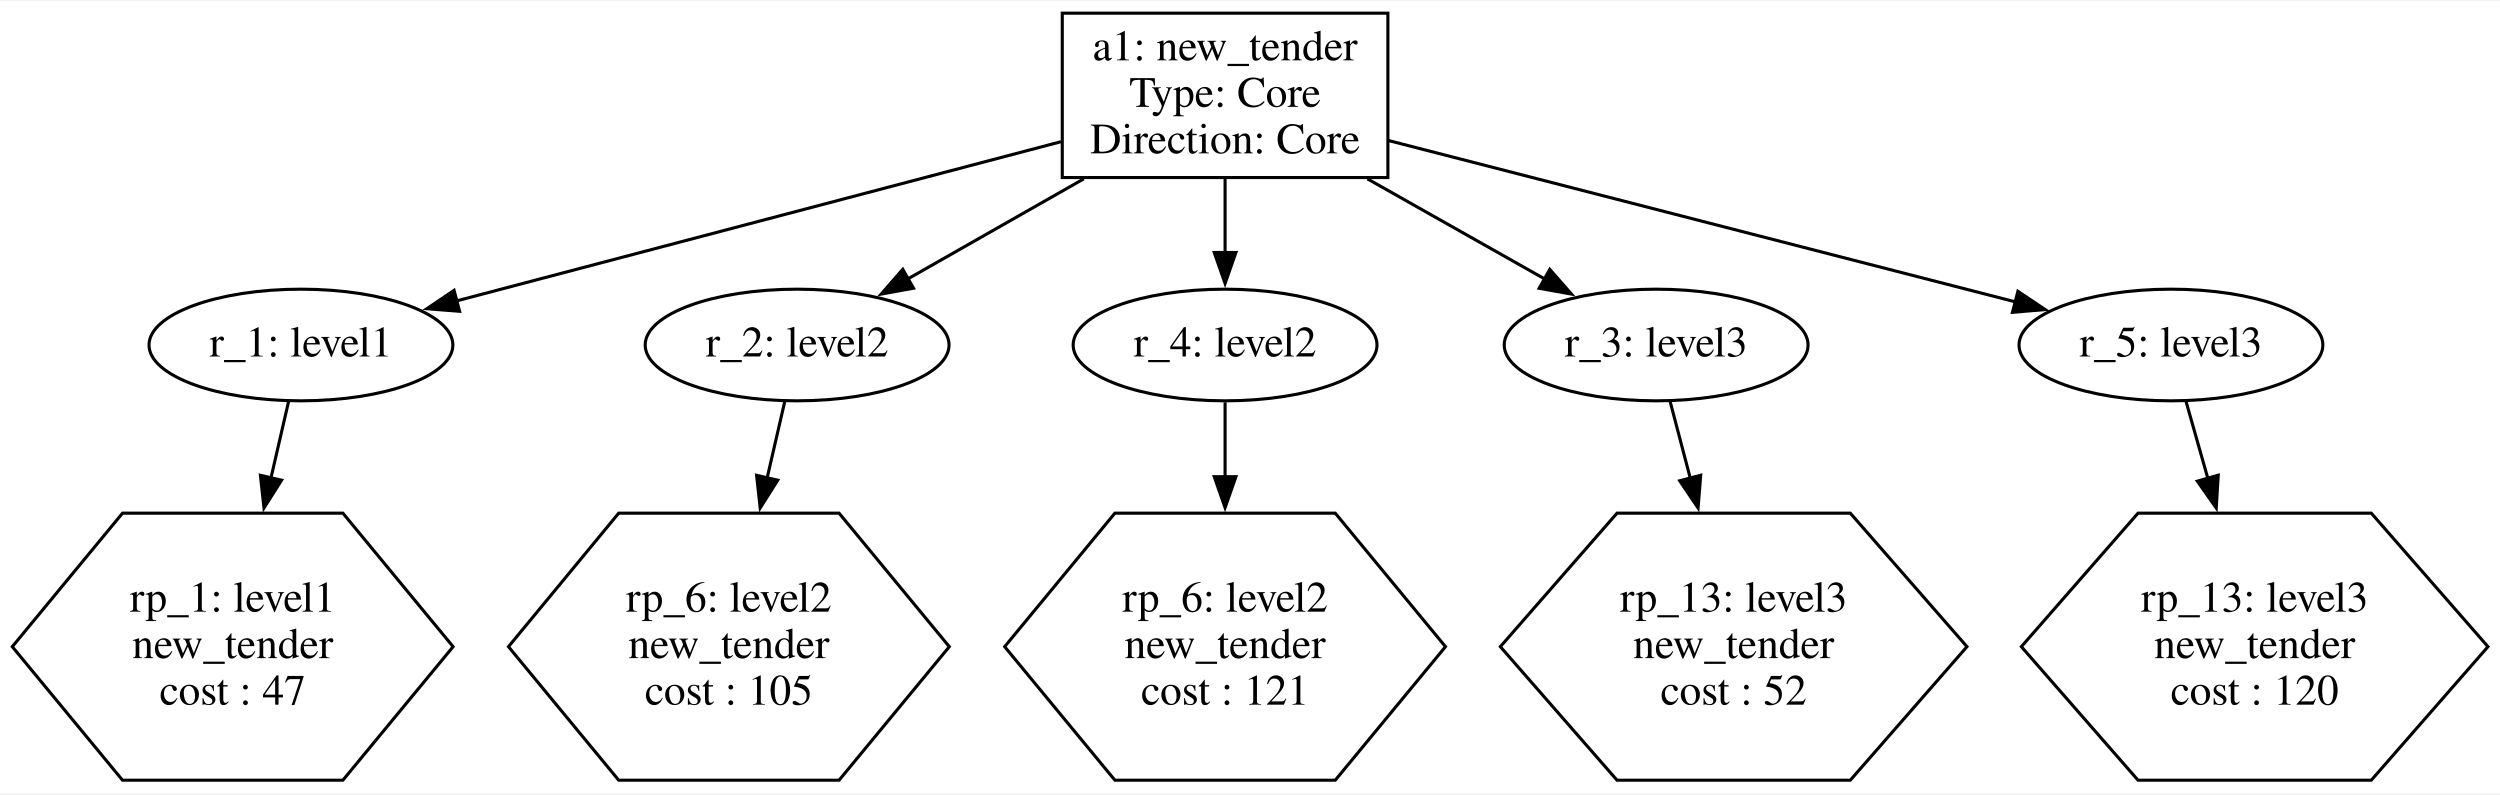
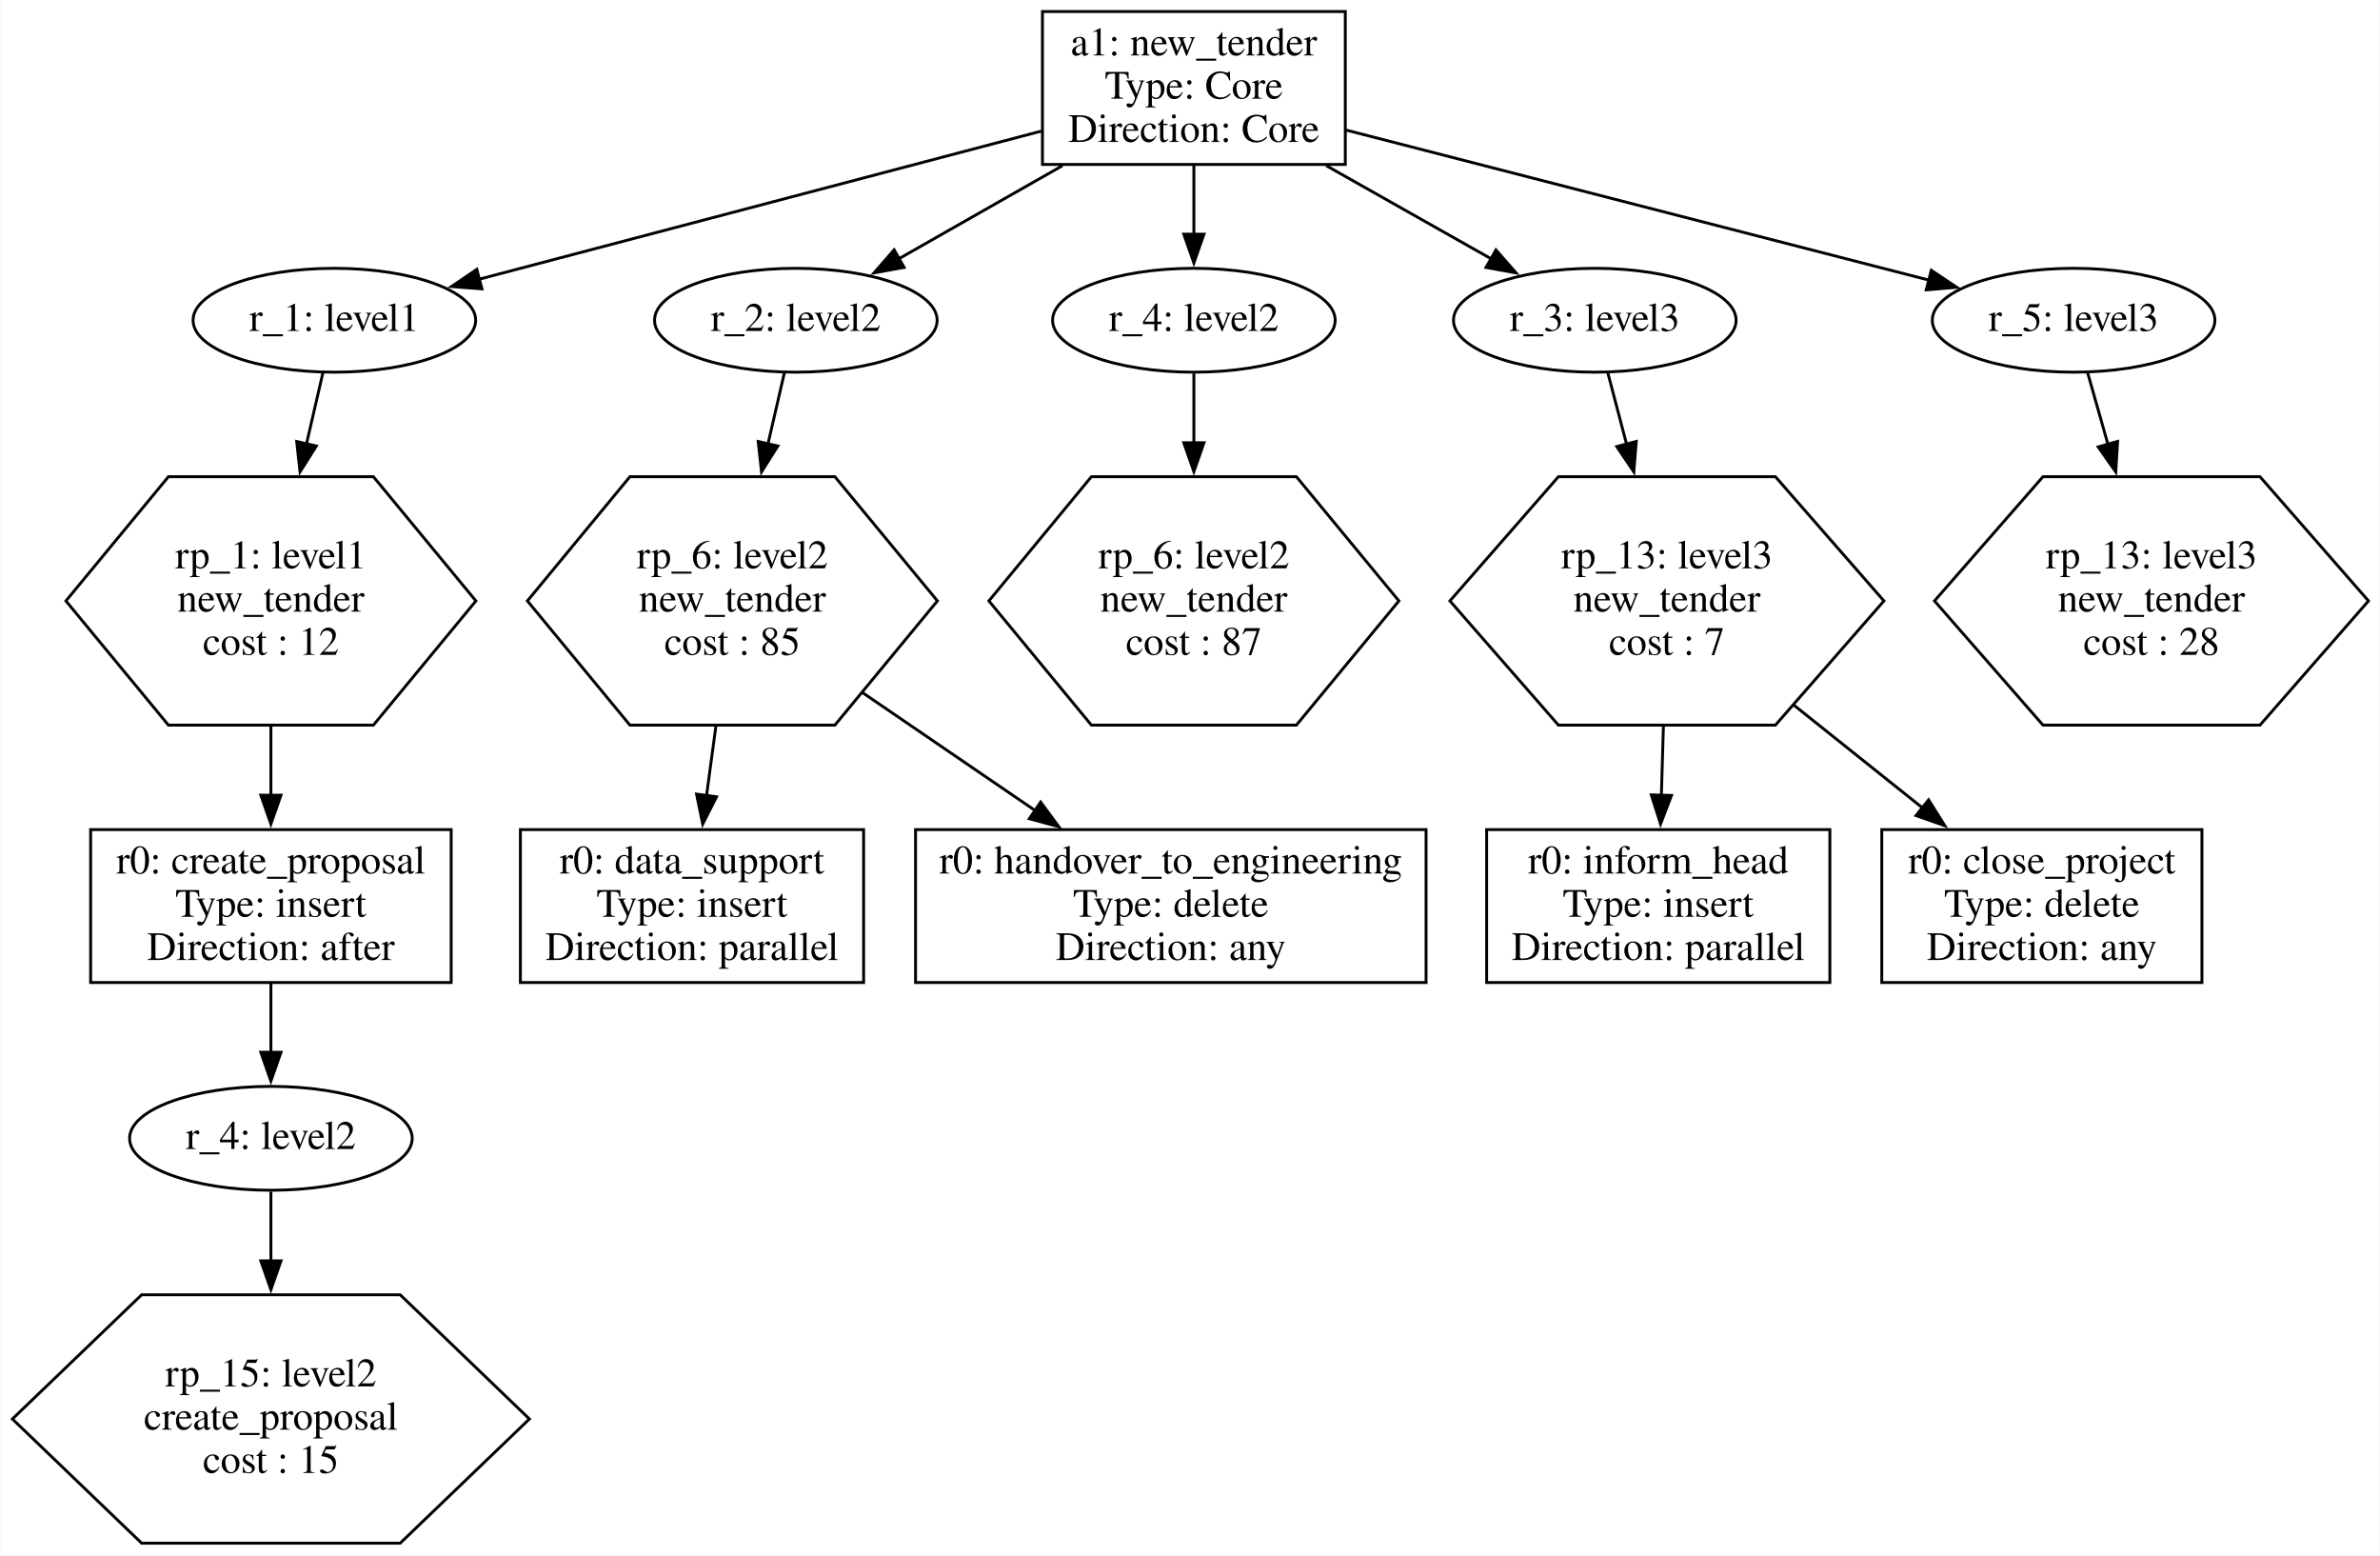
- <svg xmlns="http://www.w3.org/2000/svg" width="806pt" height="256pt" viewBox="0.00 0.00 806.15 255.55">
-   <g id="graph0" class="graph" transform="scale(1 1) rotate(0) translate(4 251.55)">
-     <polygon fill="white" stroke="none" points="-4,4 -4,-251.55 802.15,-251.55 802.15,4 -4,4" />
+ <svg xmlns="http://www.w3.org/2000/svg" width="825pt" height="539pt" viewBox="0.00 0.00 824.93 539.10">
+   <g id="graph0" class="graph" transform="scale(1 1) rotate(0) translate(4 535.1)">
+     <polygon fill="white" stroke="none" points="-4,4 -4,-535.1 820.93,-535.1 820.93,4 -4,4" />
    <g id="node1" class="node">
-       <polygon fill="none" stroke="black" points="443.54,-247.55 338.54,-247.55 338.54,-194.55 443.54,-194.55 443.54,-247.55" />
-       <text text-anchor="middle" x="391.04" y="-232.35" font-family="Times,serif" font-size="14.00">a1: new_tender </text>
-       <text text-anchor="middle" x="391.04" y="-217.35" font-family="Times,serif" font-size="14.00"> Type: Core </text>
-       <text text-anchor="middle" x="391.04" y="-202.35" font-family="Times,serif" font-size="14.00"> Direction: Core</text>
+       <polygon fill="none" stroke="black" points="462.31,-531.1 357.31,-531.1 357.31,-478.1 462.31,-478.1 462.31,-531.1" />
+       <text text-anchor="middle" x="409.81" y="-515.9" font-family="Times,serif" font-size="14.00">a1: new_tender </text>
+       <text text-anchor="middle" x="409.81" y="-500.9" font-family="Times,serif" font-size="14.00"> Type: Core </text>
+       <text text-anchor="middle" x="409.81" y="-485.9" font-family="Times,serif" font-size="14.00"> Direction: Core</text>
    </g>
    <g id="node2" class="node">
-       <ellipse fill="none" stroke="black" cx="93.04" cy="-140.55" rx="48.99" ry="18" />
-       <text text-anchor="middle" x="93.04" y="-136.85" font-family="Times,serif" font-size="14.00">r_1: level1</text>
+       <ellipse fill="none" stroke="black" cx="111.81" cy="-424.1" rx="48.99" ry="18" />
+       <text text-anchor="middle" x="111.81" y="-420.4" font-family="Times,serif" font-size="14.00">r_1: level1</text>
    </g>
    <g id="edge1" class="edge">
-       <path fill="none" stroke="black" d="M338.1,-206.1C282.98,-191.59 197.29,-169.01 143.21,-154.77" />
-       <polygon fill="black" stroke="black" points="144.2,-151.41 133.64,-152.25 142.42,-158.18 144.2,-151.41" />
+       <path fill="none" stroke="black" d="M356.88,-489.65C301.76,-475.13 216.07,-452.56 161.99,-438.32" />
+       <polygon fill="black" stroke="black" points="162.98,-434.96 152.42,-435.79 161.2,-441.73 162.98,-434.96" />
+     </g>
+     <g id="node7" class="node">
+       <ellipse fill="none" stroke="black" cx="271.81" cy="-424.1" rx="48.99" ry="18" />
+       <text text-anchor="middle" x="271.81" y="-420.4" font-family="Times,serif" font-size="14.00">r_2: level2</text>
+     </g>
+     <g id="edge6" class="edge">
+       <path fill="none" stroke="black" d="M364.25,-477.68C345.74,-467.15 324.68,-455.17 307.34,-445.31" />
+       <polygon fill="black" stroke="black" points="309.35,-442.42 298.93,-440.52 305.89,-448.51 309.35,-442.42" />
+     </g>
+     <g id="node11" class="node">
+       <ellipse fill="none" stroke="black" cx="409.81" cy="-424.1" rx="48.99" ry="18" />
+       <text text-anchor="middle" x="409.81" y="-420.4" font-family="Times,serif" font-size="14.00">r_4: level2</text>
+     </g>
+     <g id="edge10" class="edge">
+       <path fill="none" stroke="black" d="M409.81,-477.89C409.81,-470.17 409.81,-461.66 409.81,-453.76" />
+       <polygon fill="black" stroke="black" points="413.31,-453.94 409.81,-443.94 406.31,-453.94 413.31,-453.94" />
+     </g>
+     <g id="node13" class="node">
+       <ellipse fill="none" stroke="black" cx="548.81" cy="-424.1" rx="48.99" ry="18" />
+       <text text-anchor="middle" x="548.81" y="-420.4" font-family="Times,serif" font-size="14.00">r_3: level3</text>
+     </g>
+     <g id="edge12" class="edge">
+       <path fill="none" stroke="black" d="M455.71,-477.68C474.35,-467.15 495.57,-455.17 513.03,-445.31" />
+       <polygon fill="black" stroke="black" points="514.53,-448.48 521.51,-440.52 511.09,-442.39 514.53,-448.48" />
+     </g>
+     <g id="node17" class="node">
+       <ellipse fill="none" stroke="black" cx="714.81" cy="-424.1" rx="48.99" ry="18" />
+       <text text-anchor="middle" x="714.81" y="-420.4" font-family="Times,serif" font-size="14.00">r_5: level3</text>
+     </g>
+     <g id="edge16" class="edge">
+       <path fill="none" stroke="black" d="M462.59,-490.01C519.38,-475.4 609.01,-452.33 664.73,-437.99" />
+       <polygon fill="black" stroke="black" points="665.47,-441.41 674.28,-435.53 663.72,-434.63 665.47,-441.41" />
+     </g>
+     <g id="node3" class="node">
+       <polygon fill="none" stroke="black" points="160.89,-326.82 125.35,-369.87 54.28,-369.87 18.74,-326.82 54.28,-283.77 125.35,-283.77 160.89,-326.82" />
+       <text text-anchor="middle" x="89.81" y="-338.12" font-family="Times,serif" font-size="14.00">rp_1: level1 </text>
+       <text text-anchor="middle" x="89.81" y="-323.12" font-family="Times,serif" font-size="14.00"> new_tender </text>
+       <text text-anchor="middle" x="89.81" y="-308.12" font-family="Times,serif" font-size="14.00"> cost : 12</text>
+     </g>
+     <g id="edge2" class="edge">
+       <path fill="none" stroke="black" d="M107.88,-406.06C106.23,-398.91 104.21,-390.16 102.12,-381.13" />
+       <polygon fill="black" stroke="black" points="105.57,-380.51 99.91,-371.55 98.75,-382.08 105.57,-380.51" />
    </g>
    <g id="node4" class="node">
-       <ellipse fill="none" stroke="black" cx="253.04" cy="-140.55" rx="48.99" ry="18" />
-       <text text-anchor="middle" x="253.04" y="-136.85" font-family="Times,serif" font-size="14.00">r_2: level2</text>
+       <polygon fill="none" stroke="black" points="152.31,-247.55 27.31,-247.55 27.31,-194.55 152.31,-194.55 152.31,-247.55" />
+       <text text-anchor="middle" x="89.81" y="-232.35" font-family="Times,serif" font-size="14.00">r0: create_proposal </text>
+       <text text-anchor="middle" x="89.81" y="-217.35" font-family="Times,serif" font-size="14.00"> Type: insert </text>
+       <text text-anchor="middle" x="89.81" y="-202.35" font-family="Times,serif" font-size="14.00"> Direction: after</text>
    </g>
    <g id="edge3" class="edge">
-       <path fill="none" stroke="black" d="M345.47,-194.13C326.96,-183.6 305.9,-171.62 288.56,-161.76" />
-       <polygon fill="black" stroke="black" points="290.57,-158.87 280.15,-156.97 287.11,-164.96 290.57,-158.87" />
+       <path fill="none" stroke="black" d="M89.81,-283.31C89.81,-275.36 89.81,-267.1 89.81,-259.32" />
+       <polygon fill="black" stroke="black" points="93.31,-259.49 89.81,-249.49 86.31,-259.49 93.31,-259.49" />
+     </g>
+     <g id="node5" class="node">
+       <ellipse fill="none" stroke="black" cx="89.81" cy="-140.55" rx="48.99" ry="18" />
+       <text text-anchor="middle" x="89.81" y="-136.85" font-family="Times,serif" font-size="14.00">r_4: level2</text>
+     </g>
+     <g id="edge4" class="edge">
+       <path fill="none" stroke="black" d="M89.81,-194.34C89.81,-186.62 89.81,-178.11 89.81,-170.21" />
+       <polygon fill="black" stroke="black" points="93.31,-170.39 89.81,-160.39 86.31,-170.39 93.31,-170.39" />
    </g>
    <g id="node6" class="node">
-       <ellipse fill="none" stroke="black" cx="391.04" cy="-140.55" rx="48.99" ry="18" />
-       <text text-anchor="middle" x="391.04" y="-136.85" font-family="Times,serif" font-size="14.00">r_4: level2</text>
+       <polygon fill="none" stroke="black" points="179.44,-43.27 134.63,-86.32 45,-86.32 0.18,-43.27 45,-0.22 134.63,-0.22 179.44,-43.27" />
+       <text text-anchor="middle" x="89.81" y="-54.57" font-family="Times,serif" font-size="14.00">rp_15: level2 </text>
+       <text text-anchor="middle" x="89.81" y="-39.57" font-family="Times,serif" font-size="14.00"> create_proposal </text>
+       <text text-anchor="middle" x="89.81" y="-24.57" font-family="Times,serif" font-size="14.00"> cost : 15</text>
    </g>
    <g id="edge5" class="edge">
-       <path fill="none" stroke="black" d="M391.04,-194.34C391.04,-186.62 391.04,-178.11 391.04,-170.21" />
-       <polygon fill="black" stroke="black" points="394.54,-170.39 391.04,-160.39 387.54,-170.39 394.54,-170.39" />
+       <path fill="none" stroke="black" d="M89.81,-122.07C89.81,-115.13 89.81,-106.72 89.81,-98.05" />
+       <polygon fill="black" stroke="black" points="93.31,-98.09 89.81,-88.09 86.31,-98.09 93.31,-98.09" />
    </g>
    <g id="node8" class="node">
-       <ellipse fill="none" stroke="black" cx="530.04" cy="-140.55" rx="48.99" ry="18" />
-       <text text-anchor="middle" x="530.04" y="-136.85" font-family="Times,serif" font-size="14.00">r_3: level3</text>
+       <polygon fill="none" stroke="black" points="320.89,-326.82 285.35,-369.87 214.28,-369.87 178.74,-326.82 214.28,-283.77 285.35,-283.77 320.89,-326.82" />
+       <text text-anchor="middle" x="249.81" y="-338.12" font-family="Times,serif" font-size="14.00">rp_6: level2 </text>
+       <text text-anchor="middle" x="249.81" y="-323.12" font-family="Times,serif" font-size="14.00"> new_tender </text>
+       <text text-anchor="middle" x="249.81" y="-308.12" font-family="Times,serif" font-size="14.00"> cost : 85</text>
    </g>
    <g id="edge7" class="edge">
-       <path fill="none" stroke="black" d="M436.93,-194.13C455.58,-183.6 476.79,-171.62 494.25,-161.76" />
-       <polygon fill="black" stroke="black" points="495.75,-164.93 502.73,-156.97 492.31,-158.84 495.75,-164.93" />
+       <path fill="none" stroke="black" d="M267.88,-406.06C266.23,-398.91 264.21,-390.16 262.12,-381.13" />
+       <polygon fill="black" stroke="black" points="265.57,-380.51 259.91,-371.55 258.75,-382.08 265.57,-380.51" />
+     </g>
+     <g id="node9" class="node">
+       <polygon fill="none" stroke="black" points="295.31,-247.55 176.31,-247.55 176.31,-194.55 295.31,-194.55 295.31,-247.55" />
+       <text text-anchor="middle" x="235.81" y="-232.35" font-family="Times,serif" font-size="14.00">r0: data_support </text>
+       <text text-anchor="middle" x="235.81" y="-217.35" font-family="Times,serif" font-size="14.00"> Type: insert </text>
+       <text text-anchor="middle" x="235.81" y="-202.35" font-family="Times,serif" font-size="14.00"> Direction: parallel</text>
+     </g>
+     <g id="edge8" class="edge">
+       <path fill="none" stroke="black" d="M244.08,-283.31C243.01,-275.36 241.89,-267.1 240.84,-259.32" />
+       <polygon fill="black" stroke="black" points="244.32,-258.92 239.52,-249.48 237.38,-259.86 244.32,-258.92" />
    </g>
    <g id="node10" class="node">
-       <ellipse fill="none" stroke="black" cx="696.04" cy="-140.55" rx="48.99" ry="18" />
-       <text text-anchor="middle" x="696.04" y="-136.85" font-family="Times,serif" font-size="14.00">r_5: level3</text>
+       <polygon fill="none" stroke="black" points="490.31,-247.55 313.31,-247.55 313.31,-194.55 490.31,-194.55 490.31,-247.55" />
+       <text text-anchor="middle" x="401.81" y="-232.35" font-family="Times,serif" font-size="14.00">r0: handover_to_engineering </text>
+       <text text-anchor="middle" x="401.81" y="-217.35" font-family="Times,serif" font-size="14.00"> Type: delete </text>
+       <text text-anchor="middle" x="401.81" y="-202.35" font-family="Times,serif" font-size="14.00"> Direction: any</text>
    </g>
    <g id="edge9" class="edge">
-       <path fill="none" stroke="black" d="M443.81,-206.46C500.6,-191.85 590.23,-168.78 645.95,-154.44" />
-       <polygon fill="black" stroke="black" points="646.69,-157.86 655.5,-151.98 644.94,-151.09 646.69,-157.86" />
+       <path fill="none" stroke="black" d="M295.01,-294.97C313.87,-282.09 335.79,-267.13 354.84,-254.12" />
+       <polygon fill="black" stroke="black" points="356.68,-257.1 362.97,-248.57 352.74,-251.32 356.68,-257.1" />
    </g>
-     <g id="node3" class="node">
-       <polygon fill="none" stroke="black" points="142.11,-43.27 106.57,-86.32 35.5,-86.32 -0.04,-43.27 35.5,-0.22 106.57,-0.22 142.11,-43.27" />
-       <text text-anchor="middle" x="71.04" y="-54.57" font-family="Times,serif" font-size="14.00">rp_1: level1 </text>
-       <text text-anchor="middle" x="71.04" y="-39.57" font-family="Times,serif" font-size="14.00"> new_tender </text>
-       <text text-anchor="middle" x="71.04" y="-24.57" font-family="Times,serif" font-size="14.00"> cost : 47</text>
+     <g id="node12" class="node">
+       <polygon fill="none" stroke="black" points="480.89,-326.82 445.35,-369.87 374.28,-369.87 338.74,-326.82 374.28,-283.77 445.35,-283.77 480.89,-326.82" />
+       <text text-anchor="middle" x="409.81" y="-338.12" font-family="Times,serif" font-size="14.00">rp_6: level2 </text>
+       <text text-anchor="middle" x="409.81" y="-323.12" font-family="Times,serif" font-size="14.00"> new_tender </text>
+       <text text-anchor="middle" x="409.81" y="-308.12" font-family="Times,serif" font-size="14.00"> cost : 87</text>
    </g>
-     <g id="edge2" class="edge">
-       <path fill="none" stroke="black" d="M89.1,-122.52C87.45,-115.36 85.43,-106.61 83.35,-97.58" />
-       <polygon fill="black" stroke="black" points="86.79,-96.96 81.13,-88 79.97,-98.53 86.79,-96.96" />
+     <g id="edge11" class="edge">
+       <path fill="none" stroke="black" d="M409.81,-405.62C409.81,-398.67 409.81,-390.27 409.81,-381.6" />
+       <polygon fill="black" stroke="black" points="413.31,-381.64 409.81,-371.64 406.31,-381.64 413.31,-381.64" />
    </g>
-     <g id="node5" class="node">
-       <polygon fill="none" stroke="black" points="302.11,-43.27 266.57,-86.32 195.5,-86.32 159.96,-43.27 195.5,-0.22 266.57,-0.22 302.11,-43.27" />
-       <text text-anchor="middle" x="231.04" y="-54.57" font-family="Times,serif" font-size="14.00">rp_6: level2 </text>
-       <text text-anchor="middle" x="231.04" y="-39.57" font-family="Times,serif" font-size="14.00"> new_tender </text>
-       <text text-anchor="middle" x="231.04" y="-24.57" font-family="Times,serif" font-size="14.00"> cost : 105</text>
+     <g id="node14" class="node">
+       <polygon fill="none" stroke="black" points="649.05,-326.82 611.43,-369.87 536.2,-369.87 498.58,-326.82 536.2,-283.77 611.43,-283.77 649.05,-326.82" />
+       <text text-anchor="middle" x="573.81" y="-338.12" font-family="Times,serif" font-size="14.00">rp_13: level3 </text>
+       <text text-anchor="middle" x="573.81" y="-323.12" font-family="Times,serif" font-size="14.00"> new_tender </text>
+       <text text-anchor="middle" x="573.81" y="-308.12" font-family="Times,serif" font-size="14.00"> cost : 7</text>
    </g>
-     <g id="edge4" class="edge">
-       <path fill="none" stroke="black" d="M249.1,-122.52C247.45,-115.36 245.43,-106.61 243.35,-97.58" />
-       <polygon fill="black" stroke="black" points="246.79,-96.96 241.13,-88 239.97,-98.53 246.79,-96.96" />
+     <g id="edge13" class="edge">
+       <path fill="none" stroke="black" d="M553.28,-406.06C555.16,-398.91 557.46,-390.16 559.83,-381.13" />
+       <polygon fill="black" stroke="black" points="563.19,-382.1 562.34,-371.54 556.42,-380.32 563.19,-382.1" />
    </g>
-     <g id="node7" class="node">
-       <polygon fill="none" stroke="black" points="462.11,-43.27 426.57,-86.32 355.5,-86.32 319.96,-43.27 355.5,-0.22 426.57,-0.22 462.11,-43.27" />
-       <text text-anchor="middle" x="391.04" y="-54.57" font-family="Times,serif" font-size="14.00">rp_6: level2 </text>
-       <text text-anchor="middle" x="391.04" y="-39.57" font-family="Times,serif" font-size="14.00"> new_tender </text>
-       <text text-anchor="middle" x="391.04" y="-24.57" font-family="Times,serif" font-size="14.00"> cost : 121</text>
+     <g id="node15" class="node">
+       <polygon fill="none" stroke="black" points="630.31,-247.55 511.31,-247.55 511.31,-194.55 630.31,-194.55 630.31,-247.55" />
+       <text text-anchor="middle" x="570.81" y="-232.35" font-family="Times,serif" font-size="14.00">r0: inform_head </text>
+       <text text-anchor="middle" x="570.81" y="-217.35" font-family="Times,serif" font-size="14.00"> Type: insert </text>
+       <text text-anchor="middle" x="570.81" y="-202.35" font-family="Times,serif" font-size="14.00"> Direction: parallel</text>
    </g>
-     <g id="edge6" class="edge">
-       <path fill="none" stroke="black" d="M391.04,-122.07C391.04,-115.13 391.04,-106.72 391.04,-98.05" />
-       <polygon fill="black" stroke="black" points="394.54,-98.09 391.04,-88.09 387.54,-98.09 394.54,-98.09" />
+     <g id="edge14" class="edge">
+       <path fill="none" stroke="black" d="M572.59,-283.31C572.36,-275.36 572.12,-267.1 571.89,-259.32" />
+       <polygon fill="black" stroke="black" points="575.4,-259.39 571.61,-249.49 568.4,-259.59 575.4,-259.39" />
    </g>
-     <g id="node9" class="node">
-       <polygon fill="none" stroke="black" points="630.27,-43.27 592.65,-86.32 517.42,-86.32 479.8,-43.27 517.42,-0.22 592.65,-0.22 630.27,-43.27" />
-       <text text-anchor="middle" x="555.04" y="-54.57" font-family="Times,serif" font-size="14.00">rp_13: level3 </text>
-       <text text-anchor="middle" x="555.04" y="-39.57" font-family="Times,serif" font-size="14.00"> new_tender </text>
-       <text text-anchor="middle" x="555.04" y="-24.57" font-family="Times,serif" font-size="14.00"> cost : 52</text>
+     <g id="node16" class="node">
+       <polygon fill="none" stroke="black" points="759.31,-247.55 648.31,-247.55 648.31,-194.55 759.31,-194.55 759.31,-247.55" />
+       <text text-anchor="middle" x="703.81" y="-232.35" font-family="Times,serif" font-size="14.00">r0: close_project </text>
+       <text text-anchor="middle" x="703.81" y="-217.35" font-family="Times,serif" font-size="14.00"> Type: delete </text>
+       <text text-anchor="middle" x="703.81" y="-202.35" font-family="Times,serif" font-size="14.00"> Direction: any</text>
    </g>
-     <g id="edge8" class="edge">
-       <path fill="none" stroke="black" d="M534.5,-122.52C536.38,-115.36 538.68,-106.61 541.05,-97.58" />
-       <polygon fill="black" stroke="black" points="544.41,-98.55 543.56,-87.99 537.64,-96.77 544.41,-98.55" />
+     <g id="edge15" class="edge">
+       <path fill="none" stroke="black" d="M617.83,-290.69C632.34,-279.1 648.43,-266.26 662.72,-254.85" />
+       <polygon fill="black" stroke="black" points="664.54,-257.88 670.17,-248.9 660.17,-252.41 664.54,-257.88" />
    </g>
-     <g id="node11" class="node">
-       <polygon fill="none" stroke="black" points="798.27,-43.27 760.65,-86.32 685.42,-86.32 647.8,-43.27 685.42,-0.22 760.65,-0.22 798.27,-43.27" />
-       <text text-anchor="middle" x="723.04" y="-54.57" font-family="Times,serif" font-size="14.00">rp_13: level3 </text>
-       <text text-anchor="middle" x="723.04" y="-39.57" font-family="Times,serif" font-size="14.00"> new_tender </text>
-       <text text-anchor="middle" x="723.04" y="-24.57" font-family="Times,serif" font-size="14.00"> cost : 120</text>
+     <g id="node18" class="node">
+       <polygon fill="none" stroke="black" points="817.05,-326.82 779.43,-369.87 704.2,-369.87 666.58,-326.82 704.2,-283.77 779.43,-283.77 817.05,-326.82" />
+       <text text-anchor="middle" x="741.81" y="-338.12" font-family="Times,serif" font-size="14.00">rp_13: level3 </text>
+       <text text-anchor="middle" x="741.81" y="-323.12" font-family="Times,serif" font-size="14.00"> new_tender </text>
+       <text text-anchor="middle" x="741.81" y="-308.12" font-family="Times,serif" font-size="14.00"> cost : 28</text>
    </g>
-     <g id="edge10" class="edge">
-       <path fill="none" stroke="black" d="M700.86,-122.52C702.89,-115.36 705.37,-106.61 707.93,-97.58" />
-       <polygon fill="black" stroke="black" points="711.29,-98.56 710.65,-87.98 704.55,-96.65 711.29,-98.56" />
+     <g id="edge17" class="edge">
+       <path fill="none" stroke="black" d="M719.64,-406.06C721.67,-398.91 724.15,-390.16 726.71,-381.13" />
+       <polygon fill="black" stroke="black" points="730.07,-382.11 729.43,-371.53 723.33,-380.2 730.07,-382.11" />
    </g>
  </g>
</svg>
